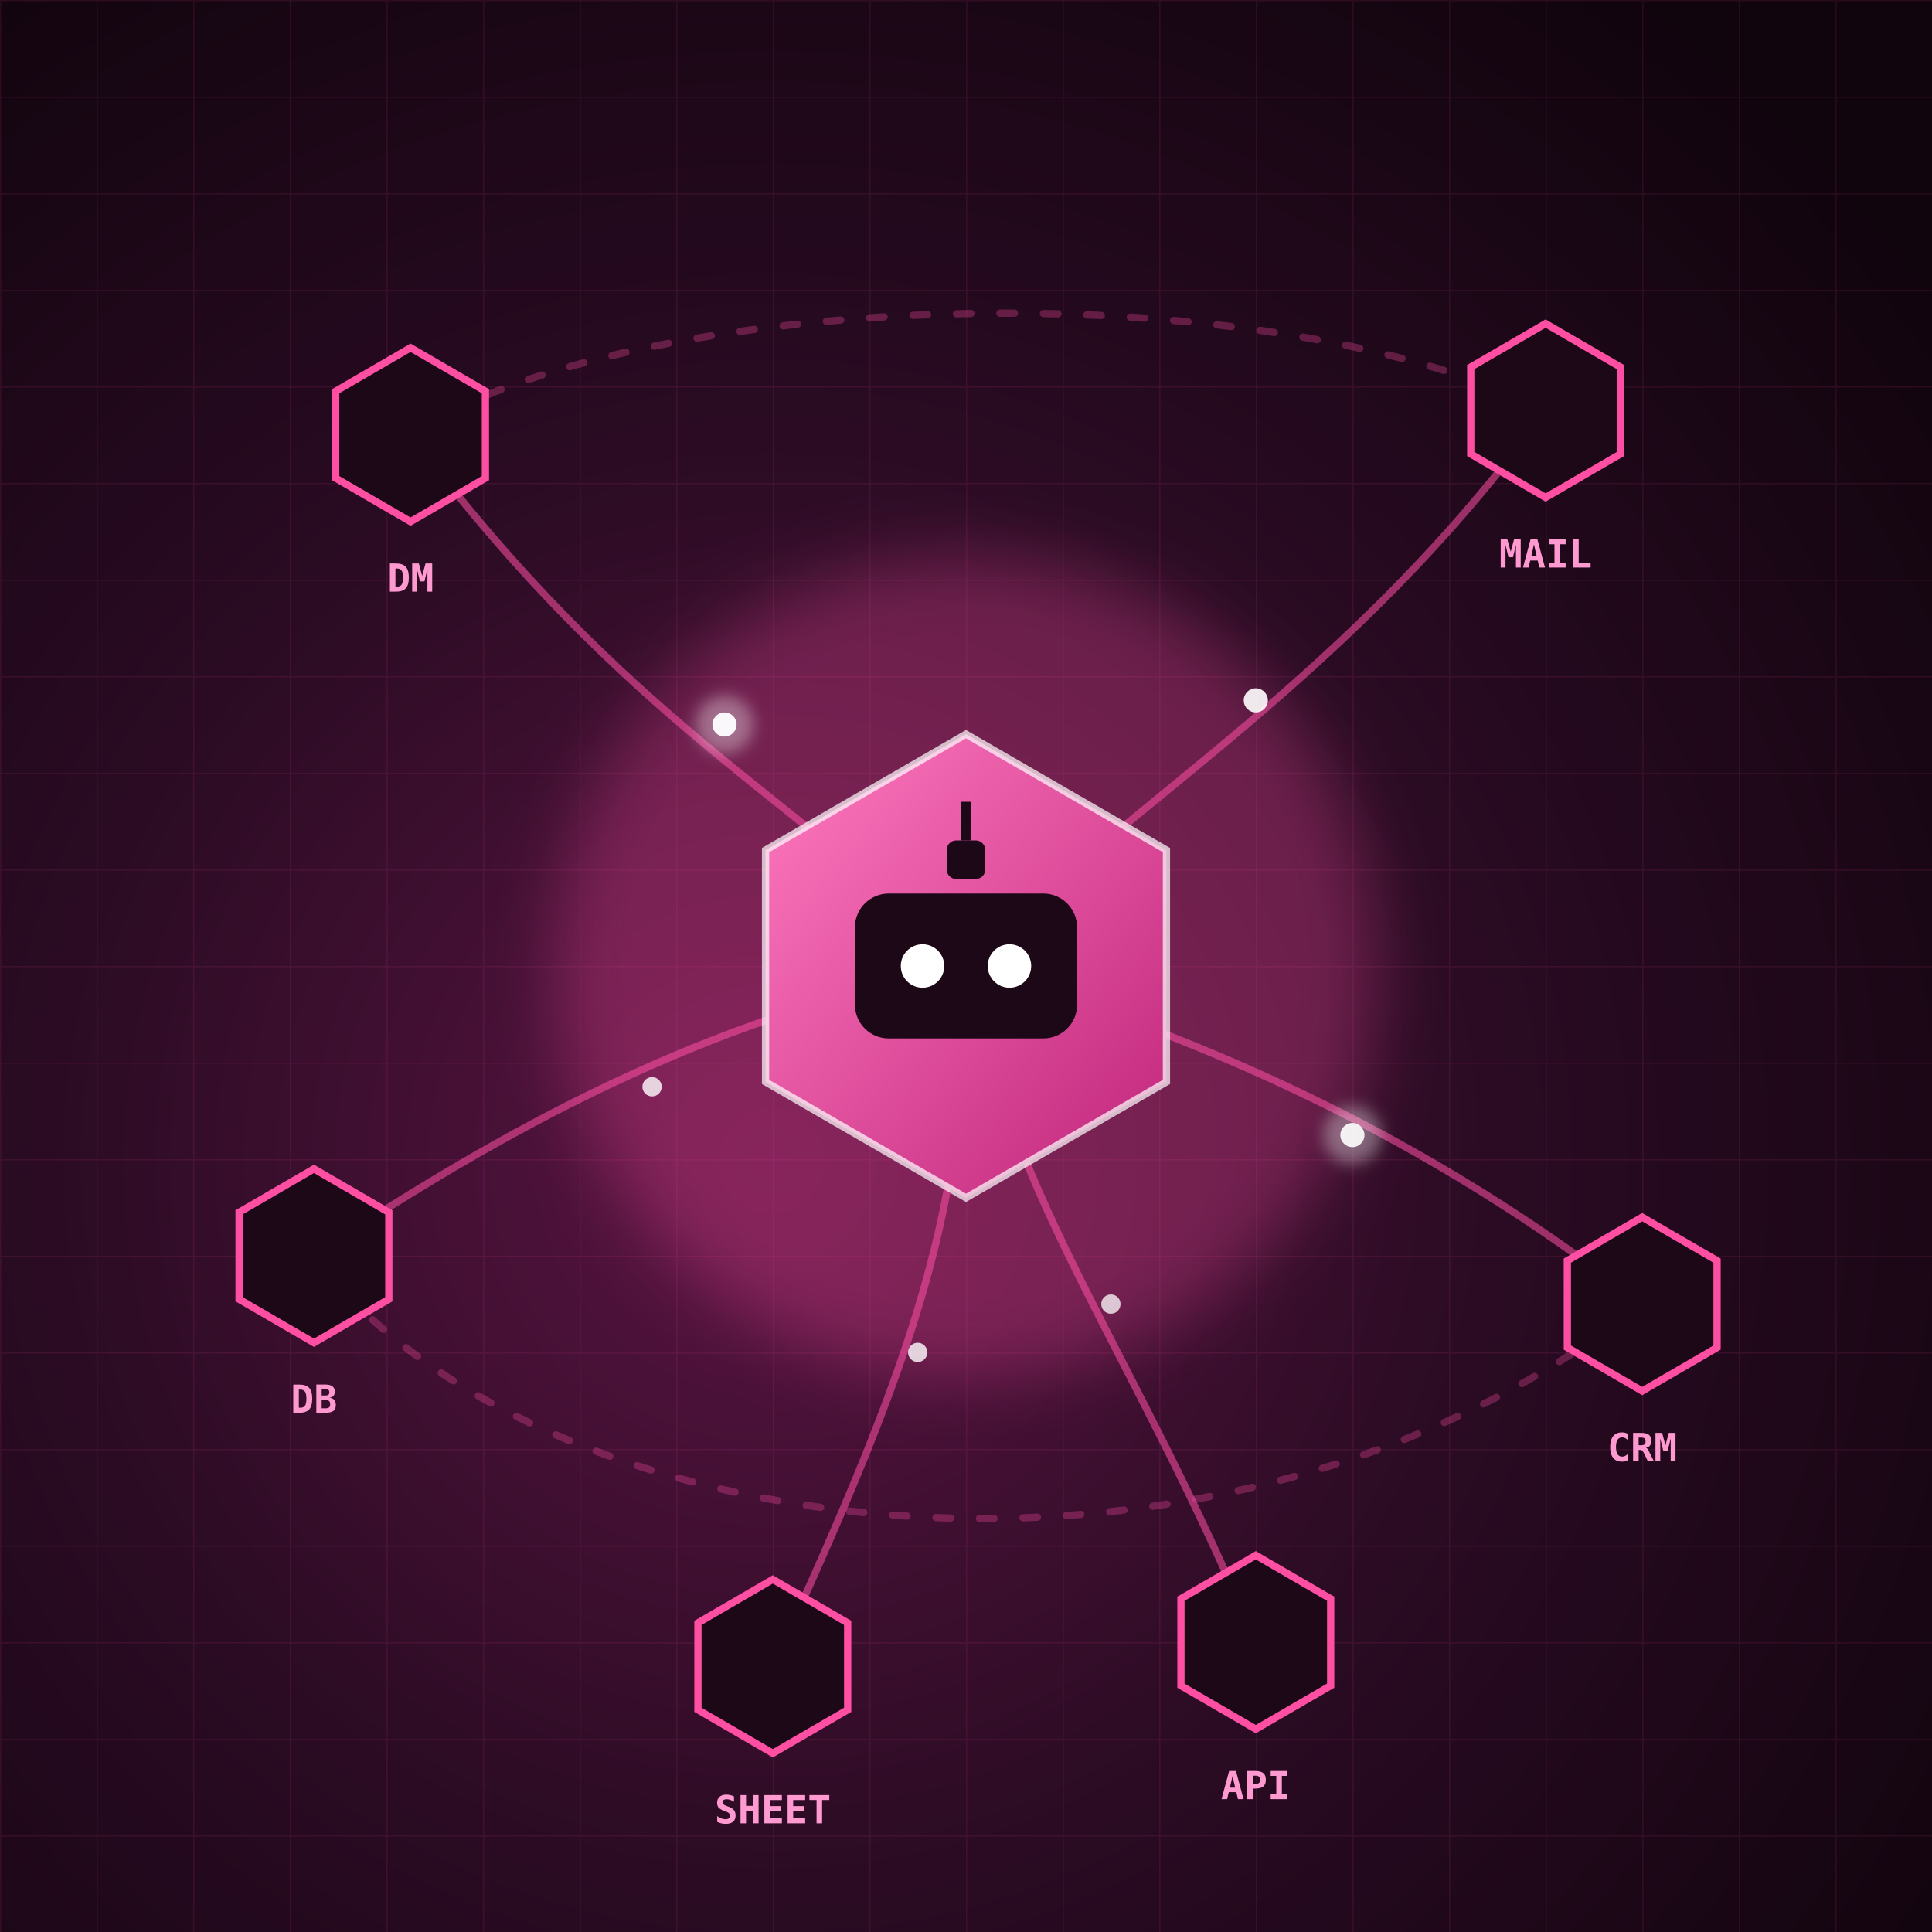
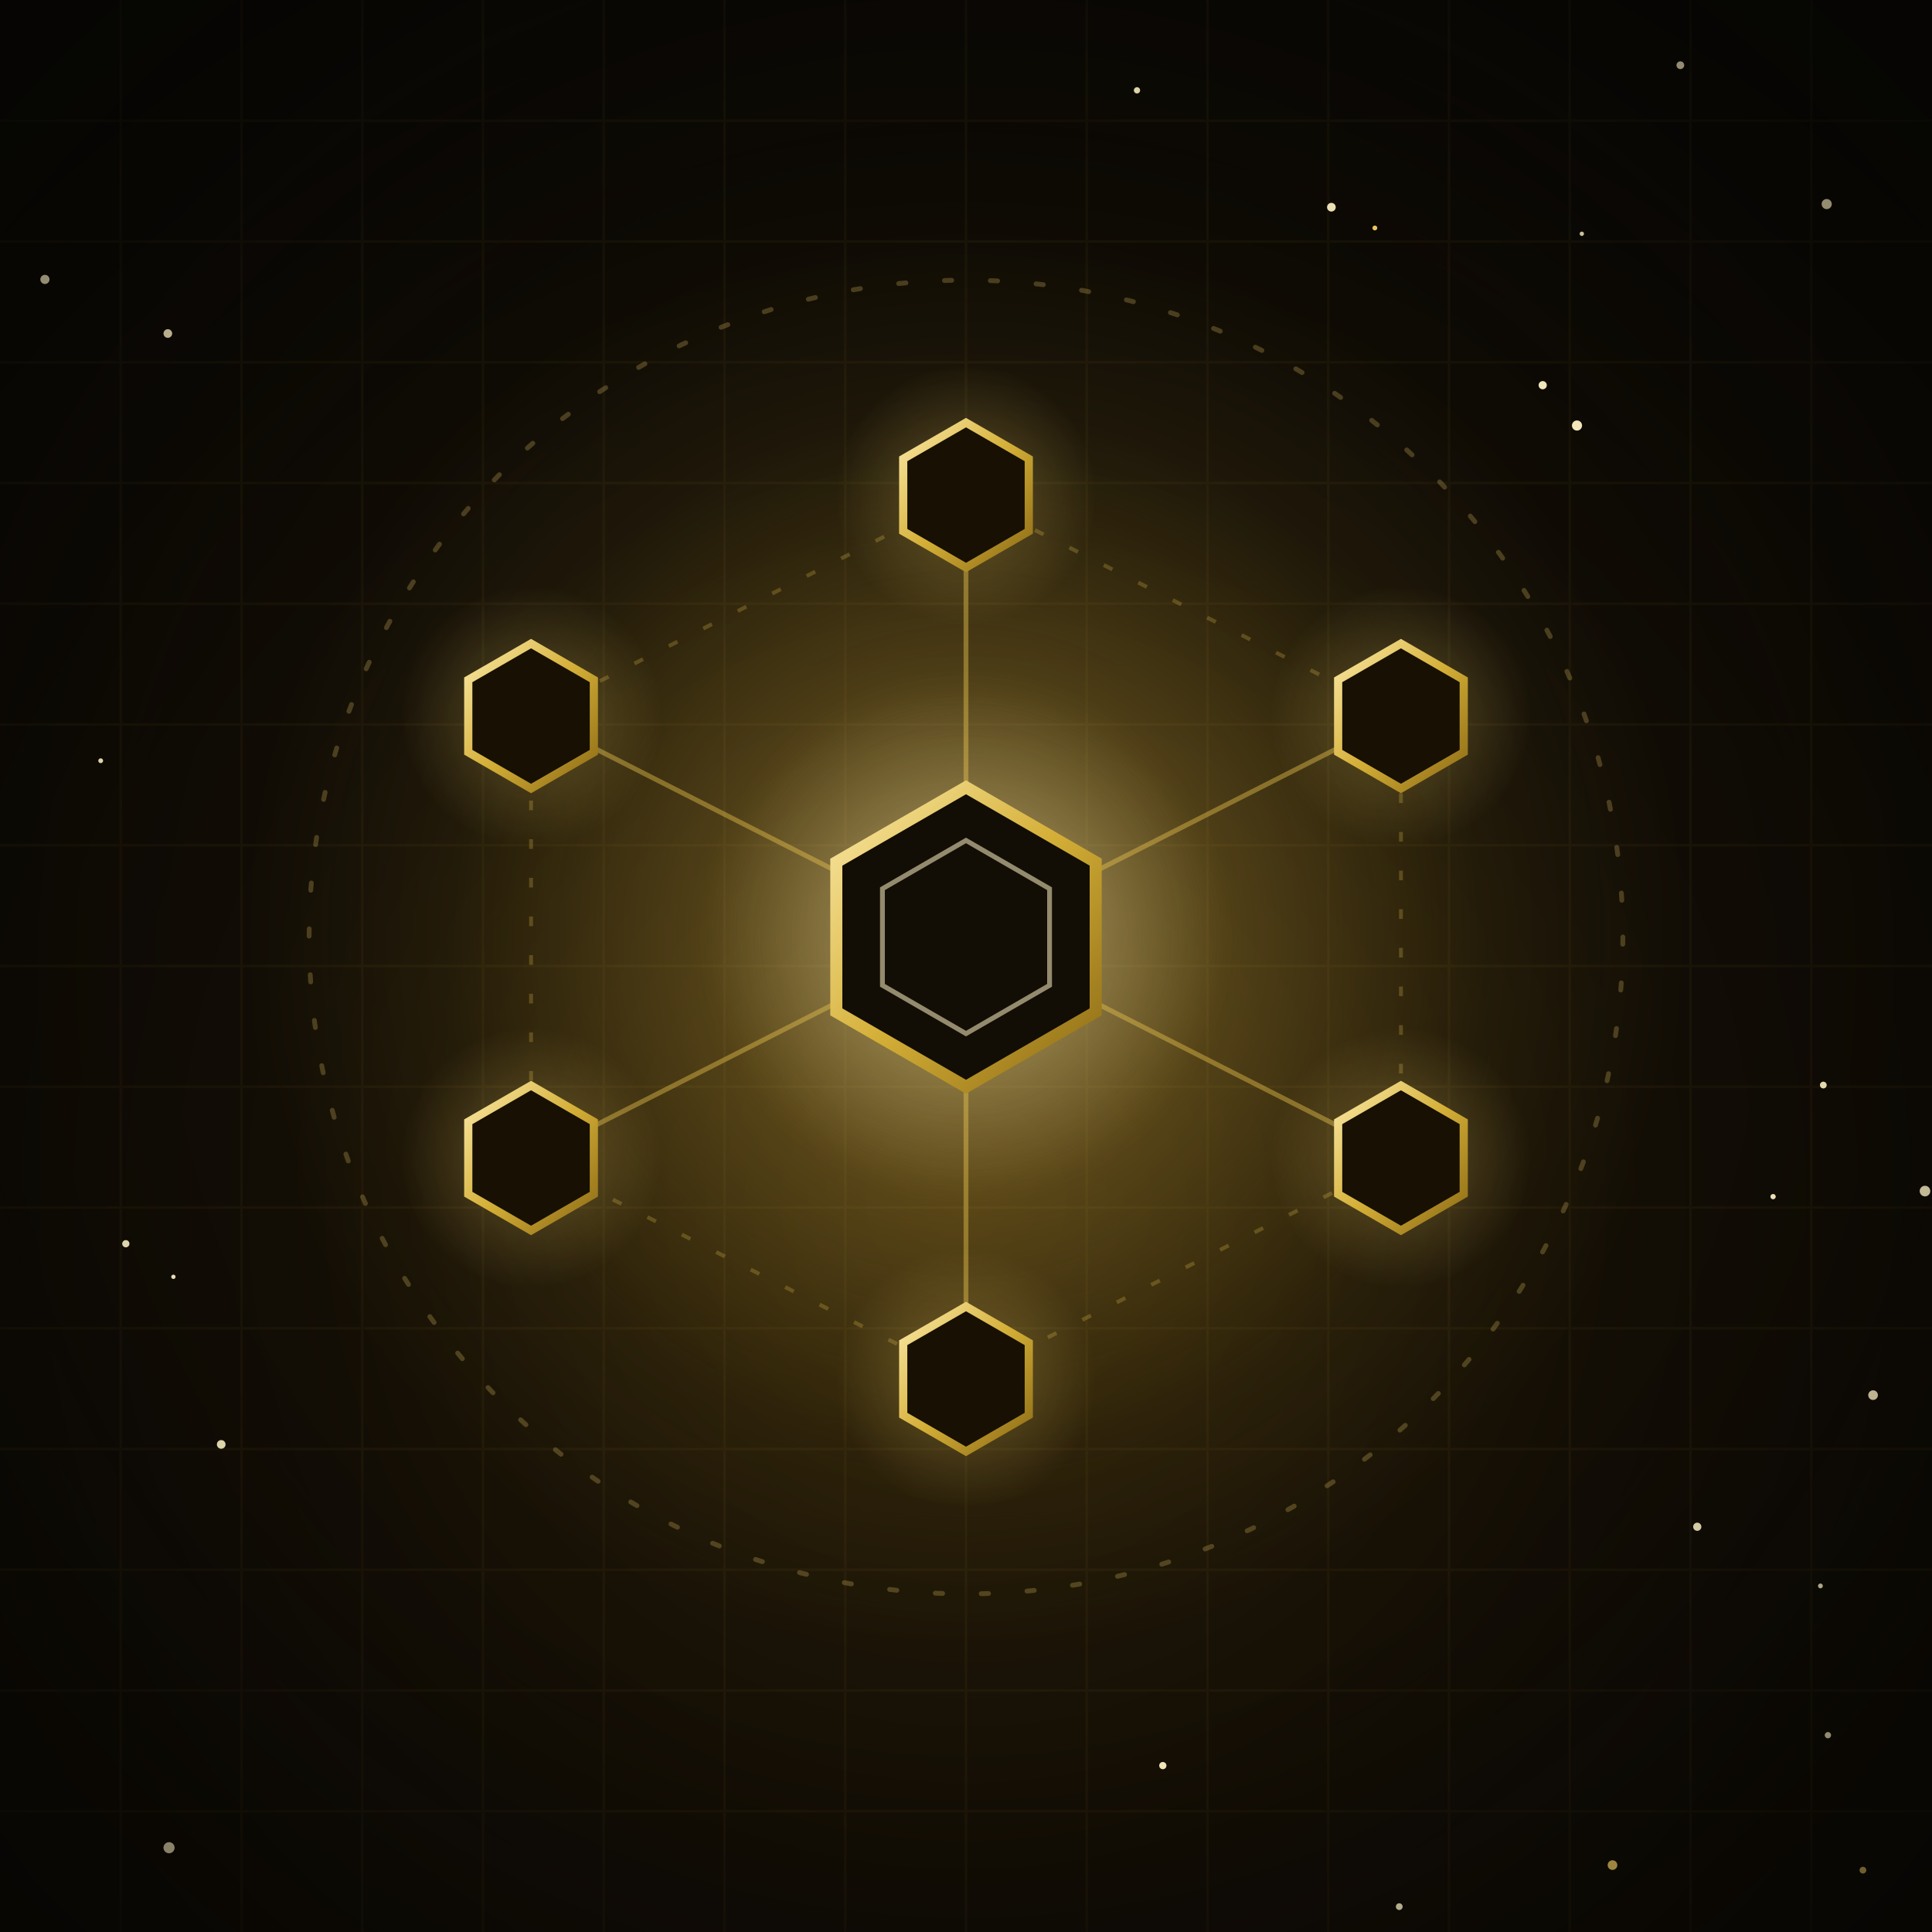
- <svg xmlns="http://www.w3.org/2000/svg" viewBox="0 0 800 800" role="img" aria-label="Bölüm 3 — Ajan">
+ <svg xmlns="http://www.w3.org/2000/svg" viewBox="0 0 800 800" width="800" height="800" aria-hidden="true">
  <defs>
-     <radialGradient id="bg" cx="40%" cy="60%" r="75%">
-       <stop offset="0" stop-color="#5a1442" />
-       <stop offset=".5" stop-color="#2a0b23" />
-       <stop offset="1" stop-color="#10040d" />
+     <radialGradient id="bg" cx=".5" cy=".62" r=".78">
+       <stop offset="0" stop-color="#2a1e07" />
+       <stop offset=".45" stop-color="#120d05" />
+       <stop offset="1" stop-color="#060503" />
    </radialGradient>
-     <linearGradient id="core" x1="0" y1="0" x2="1" y2="1">
-       <stop offset="0" stop-color="#ff7ac0" />
-       <stop offset="1" stop-color="#c0257a" />
+     <radialGradient id="soft">
+       <stop offset="0" stop-color="#fff3c4" stop-opacity=".85" />
+       <stop offset=".5" stop-color="#f5d76e" stop-opacity=".3" />
+       <stop offset="1" stop-color="#f5d76e" stop-opacity="0" />
+     </radialGradient>
+     <radialGradient id="halo">
+       <stop offset="0" stop-color="#fff2c8" stop-opacity=".55" />
+       <stop offset=".35" stop-color="#e9bf48" stop-opacity=".26" />
+       <stop offset=".72" stop-color="#d4af37" stop-opacity=".07" />
+       <stop offset="1" stop-color="#d4af37" stop-opacity="0" />
+     </radialGradient>
+     <radialGradient id="vig" cx=".5" cy=".5" r=".72">
+       <stop offset=".55" stop-color="#060503" stop-opacity="0" />
+       <stop offset="1" stop-color="#060503" stop-opacity=".72" />
+     </radialGradient>
+     <linearGradient id="gold" x1="0" y1="0" x2="1" y2="1">
+       <stop offset="0" stop-color="#fbe9a6" />
+       <stop offset=".5" stop-color="#d4af37" />
+       <stop offset="1" stop-color="#8c6a14" />
    </linearGradient>
-     <filter id="glow" x="-50%" y="-50%" width="200%" height="200%">
-       <feGaussianBlur stdDeviation="14" />
-     </filter>
-     <filter id="soft" x="-50%" y="-50%" width="200%" height="200%">
-       <feGaussianBlur stdDeviation="3" />
-     </filter>
-     <pattern id="grid" width="40" height="40" patternUnits="userSpaceOnUse">
-       <path d="M40 0H0V40" fill="none" stroke="#ff4fa3" stroke-opacity=".1" />
-     </pattern>
-     <symbol id="node" viewBox="-40 -40 80 80">
-       <path d="M0 -36 L31 -18 L31 18 L0 36 L-31 18 L-31 -18 Z" fill="#1c0817" stroke="#ff4fa3" stroke-width="3" />
-     </symbol>
+     <linearGradient id="goldUp" x1="0" y1="1" x2="0" y2="0">
+       <stop offset="0" stop-color="#8c6a14" />
+       <stop offset=".55" stop-color="#d4af37" />
+       <stop offset="1" stop-color="#fff3c4" />
+     </linearGradient>
+     <linearGradient id="floor" x1="0" y1="0" x2="0" y2="1">
+       <stop offset="0" stop-color="#d4af37" stop-opacity="0" />
+       <stop offset="1" stop-color="#d4af37" stop-opacity=".16" />
+     </linearGradient>
  </defs>
+   <style>
+ .tw{animation:tw 3s ease-in-out infinite alternate}
+ .breathe{transform-box:fill-box;transform-origin:center;animation:breathe 5s ease-in-out infinite alternate}
+ @keyframes tw{from{opacity:.18}to{opacity:1}}
+ @keyframes breathe{from{opacity:.72;transform:scale(.96)}to{opacity:1;transform:scale(1.05)}}
+ @keyframes spin{to{transform:rotate(360deg)}}
+ .nd{transform-box:fill-box;transform-origin:center;animation:nd 4.8s ease-in-out infinite}
+ .core{transform-box:fill-box;transform-origin:center;animation:core 3.6s ease-in-out infinite alternate}
+ .orb{animation:spin 64s linear infinite}
+ @keyframes pk0{from{stroke-dashoffset:22}to{stroke-dashoffset:-183}}.pk0{animation:pk0 3.4s linear -1.5s infinite}@keyframes pk1{from{stroke-dashoffset:22}to{stroke-dashoffset:-202}}.pk1{animation:pk1 3.1s linear -0.5s infinite}@keyframes pk2{from{stroke-dashoffset:22}to{stroke-dashoffset:-202}}.pk2{animation:pk2 4.1s linear -2.3s infinite}@keyframes pk3{from{stroke-dashoffset:22}to{stroke-dashoffset:-183}}.pk3{animation:pk3 4s linear -1.2s infinite}@keyframes pk4{from{stroke-dashoffset:22}to{stroke-dashoffset:-202}}.pk4{animation:pk4 3s linear -1.7s infinite}@keyframes pk5{from{stroke-dashoffset:22}to{stroke-dashoffset:-202}}.pk5{animation:pk5 3.4s linear -2.5s infinite}
+ @keyframes nd{0%,100%{transform:scale(1)}50%{transform:scale(1.1)}}
+ @keyframes core{from{transform:scale(.95)}to{transform:scale(1.08)}}</style>
  <rect width="800" height="800" fill="url(#bg)" />
-   <rect width="800" height="800" fill="url(#grid)" />
-   <circle cx="400" cy="400" r="170" fill="#ff4fa3" opacity=".28" filter="url(#glow)" />
-   <g stroke="#ff4fa3" stroke-opacity=".55" stroke-width="3" fill="none" stroke-linecap="round">
-     <path d="M400 400 C 330 330, 260 300, 170 180" />
-     <path d="M400 400 C 470 330, 560 280, 640 170" />
-     <path d="M400 400 C 300 420, 220 460, 130 520" />
-     <path d="M400 400 C 500 430, 590 470, 680 540" />
-     <path d="M400 400 C 400 500, 380 560, 320 690" />
-     <path d="M400 400 C 420 500, 470 560, 520 680" />
-     <path d="M170 180 C 260 120, 520 110, 640 170" stroke-dasharray="6 12" stroke-opacity=".3" />
-     <path d="M130 520 C 220 640, 500 680, 680 540" stroke-dasharray="6 12" stroke-opacity=".3" />
+   <g fill="none" stroke="#d4af37" stroke-width="1" opacity=".05">
+     <path d="M50 0V800" />
+     <path d="M100 0V800" />
+     <path d="M150 0V800" />
+     <path d="M200 0V800" />
+     <path d="M250 0V800" />
+     <path d="M300 0V800" />
+     <path d="M350 0V800" />
+     <path d="M400 0V800" />
+     <path d="M450 0V800" />
+     <path d="M500 0V800" />
+     <path d="M550 0V800" />
+     <path d="M600 0V800" />
+     <path d="M650 0V800" />
+     <path d="M700 0V800" />
+     <path d="M750 0V800" />
+     <path d="M0 50H800" />
+     <path d="M0 100H800" />
+     <path d="M0 150H800" />
+     <path d="M0 200H800" />
+     <path d="M0 250H800" />
+     <path d="M0 300H800" />
+     <path d="M0 350H800" />
+     <path d="M0 400H800" />
+     <path d="M0 450H800" />
+     <path d="M0 500H800" />
+     <path d="M0 550H800" />
+     <path d="M0 600H800" />
+     <path d="M0 650H800" />
+     <path d="M0 700H800" />
+     <path d="M0 750H800" />
  </g>
-   <g fill="#fff">
-     <circle cx="300" cy="300" r="5" opacity=".95" />
-     <circle cx="520" cy="290" r="5" opacity=".9" />
-     <circle cx="270" cy="450" r="4" opacity=".8" />
-     <circle cx="560" cy="470" r="5" opacity=".9" />
-     <circle cx="380" cy="560" r="4" opacity=".8" />
-     <circle cx="460" cy="540" r="4" opacity=".75" />
-     <circle cx="300" cy="300" r="12" opacity=".35" filter="url(#soft)" />
-     <circle cx="560" cy="470" r="12" opacity=".35" filter="url(#soft)" />
+   <g transform="translate(400 388)">
+     <circle class="breathe" r="300" fill="url(#halo)" />
+     <g class="orb" fill="none" stroke="#f5d76e" stroke-opacity=".24" stroke-width="2" stroke-dasharray="3 16" stroke-linecap="round">
+       <circle r="272" />
+     </g>
  </g>
-   <g>
-     <use href="#node" x="130" y="140" width="80" height="80" />
-     <use href="#node" x="600" y="130" width="80" height="80" />
-     <use href="#node" x="90" y="480" width="80" height="80" />
-     <use href="#node" x="640" y="500" width="80" height="80" />
-     <use href="#node" x="280" y="650" width="80" height="80" />
-     <use href="#node" x="480" y="640" width="80" height="80" />
+   <g fill="none" stroke="#e2bd4a" stroke-width="2" stroke-opacity=".45">
+     <path d="M400 388L400 205" />
+     <path d="M400 388L580.1 296.5" />
+     <path d="M400 388L580.1 479.5" />
+     <path d="M400 388L400 571" />
+     <path d="M400 388L219.9 479.5" />
+     <path d="M400 388L219.9 296.5" />
  </g>
-   <g fill="#ff9ad0" font-family="ui-monospace, Menlo, Consolas, monospace" font-size="16" text-anchor="middle" font-weight="700">
-     <text x="170" y="245">DM</text>
-     <text x="640" y="235">MAIL</text>
-     <text x="130" y="585">DB</text>
-     <text x="680" y="605">CRM</text>
-     <text x="320" y="755">SHEET</text>
-     <text x="520" y="745">API</text>
+   <g fill="none" stroke="#e2bd4a" stroke-width="1.6" stroke-opacity=".26" stroke-dasharray="4 12">
+     <path d="M400 205L580.1 296.5" />
+     <path d="M580.1 296.5L580.1 479.5" />
+     <path d="M580.1 479.5L400 571" />
+     <path d="M400 571L219.9 479.5" />
+     <path d="M219.9 479.5L219.9 296.5" />
+     <path d="M219.9 296.5L400 205" />
  </g>
-   <g transform="translate(400 400)">
-     <path d="M0 -96 L83 -48 L83 48 L0 96 L-83 48 L-83 -48 Z" fill="url(#core)" />
-     <path d="M0 -96 L83 -48 L83 48 L0 96 L-83 48 L-83 -48 Z" fill="none" stroke="#fff" stroke-opacity=".7" stroke-width="3" />
-     <rect x="-46" y="-30" width="92" height="60" rx="14" fill="#1c0817" />
-     <circle cx="-18" cy="0" r="9" fill="#fff" />
-     <circle cx="18" cy="0" r="9" fill="#fff" />
-     <rect x="-8" y="-52" width="16" height="16" rx="4" fill="#1c0817" />
-     <line x1="0" y1="-52" x2="0" y2="-68" stroke="#1c0817" stroke-width="4" />
+   <g fill="none" stroke-linecap="round">
+     <path class="pk0" d="M400 388L400 205" stroke="#ffd766" stroke-width="7" stroke-opacity=".22" stroke-dasharray="22 187" />
+     <path class="pk0" d="M400 388L400 205" stroke="#fff8e0" stroke-width="2.6" stroke-dasharray="22 187" />
+     <path class="pk1" d="M400 388L580.1 296.5" stroke="#ffd766" stroke-width="7" stroke-opacity=".22" stroke-dasharray="22 206" />
+     <path class="pk1" d="M400 388L580.1 296.5" stroke="#fff8e0" stroke-width="2.6" stroke-dasharray="22 206" />
+     <path class="pk2" d="M400 388L580.1 479.5" stroke="#ffd766" stroke-width="7" stroke-opacity=".22" stroke-dasharray="22 206" />
+     <path class="pk2" d="M400 388L580.1 479.5" stroke="#fff8e0" stroke-width="2.6" stroke-dasharray="22 206" />
+     <path class="pk3" d="M400 388L400 571" stroke="#ffd766" stroke-width="7" stroke-opacity=".22" stroke-dasharray="22 187" />
+     <path class="pk3" d="M400 388L400 571" stroke="#fff8e0" stroke-width="2.6" stroke-dasharray="22 187" />
+     <path class="pk4" d="M400 388L219.9 479.5" stroke="#ffd766" stroke-width="7" stroke-opacity=".22" stroke-dasharray="22 206" />
+     <path class="pk4" d="M400 388L219.9 479.5" stroke="#fff8e0" stroke-width="2.6" stroke-dasharray="22 206" />
+     <path class="pk5" d="M400 388L219.9 296.5" stroke="#ffd766" stroke-width="7" stroke-opacity=".22" stroke-dasharray="22 206" />
+     <path class="pk5" d="M400 388L219.9 296.5" stroke="#fff8e0" stroke-width="2.6" stroke-dasharray="22 206" />
  </g>
+   <g transform="translate(400 205)">
+     <circle r="54" fill="url(#soft)" opacity=".45" />
+     <path class="nd" d="M0 -30L26 -15L26 15L0 30L-26 15L-26 -15Z" fill="#171003" stroke="url(#gold)" stroke-width="3.4" style="animation-delay:-0s" />
+   </g>
+   <g transform="translate(580.1 296.5)">
+     <circle r="54" fill="url(#soft)" opacity=".45" />
+     <path class="nd" d="M0 -30L26 -15L26 15L0 30L-26 15L-26 -15Z" fill="#171003" stroke="url(#gold)" stroke-width="3.4" style="animation-delay:-0.8s" />
+   </g>
+   <g transform="translate(580.1 479.5)">
+     <circle r="54" fill="url(#soft)" opacity=".45" />
+     <path class="nd" d="M0 -30L26 -15L26 15L0 30L-26 15L-26 -15Z" fill="#171003" stroke="url(#gold)" stroke-width="3.4" style="animation-delay:-1.6s" />
+   </g>
+   <g transform="translate(400 571)">
+     <circle r="54" fill="url(#soft)" opacity=".45" />
+     <path class="nd" d="M0 -30L26 -15L26 15L0 30L-26 15L-26 -15Z" fill="#171003" stroke="url(#gold)" stroke-width="3.4" style="animation-delay:-2.4s" />
+   </g>
+   <g transform="translate(219.9 479.5)">
+     <circle r="54" fill="url(#soft)" opacity=".45" />
+     <path class="nd" d="M0 -30L26 -15L26 15L0 30L-26 15L-26 -15Z" fill="#171003" stroke="url(#gold)" stroke-width="3.4" style="animation-delay:-3.2s" />
+   </g>
+   <g transform="translate(219.9 296.5)">
+     <circle r="54" fill="url(#soft)" opacity=".45" />
+     <path class="nd" d="M0 -30L26 -15L26 15L0 30L-26 15L-26 -15Z" fill="#171003" stroke="url(#gold)" stroke-width="3.4" style="animation-delay:-4s" />
+   </g>
+   <g transform="translate(400 388)">
+     <circle r="110" fill="url(#soft)" opacity=".5" />
+     <path class="core" d="M0 -62L53.7 -31L53.7 31L0 62L-53.7 31L-53.7 -31Z" fill="#120d05" stroke="url(#gold)" stroke-width="5" />
+     <path d="M0 -40L34.6 -20L34.6 20L0 40L-34.6 20L-34.6 -20Z" fill="none" stroke="#fff3c4" stroke-width="2" opacity=".55" />
+   </g>
+   <circle class="tw" cx="71.8" cy="528.7" r="0.9" fill="#fff3c4" style="animation-duration:3.2s;animation-delay:-0.1s" />
+   <circle class="tw" cx="638.8" cy="159.5" r="1.7" fill="#fff3c4" style="animation-duration:3.8s;animation-delay:-0.5s" />
+   <circle class="tw" cx="667.7" cy="772.3" r="2" fill="#ffd766" style="animation-duration:3.5s;animation-delay:-1.8s" />
+   <circle class="tw" cx="755" cy="449.3" r="1.4" fill="#fff3c4" style="animation-duration:2.5s;animation-delay:-3.9s" />
+   <circle class="tw" cx="734.2" cy="495.5" r="1.1" fill="#fff3c4" style="animation-duration:3.3s;animation-delay:-4s" />
+   <circle class="tw" cx="470.8" cy="37.4" r="1.3" fill="#fff3c4" style="animation-duration:2.8s;animation-delay:-3.4s" />
+   <circle class="tw" cx="655" cy="96.8" r="0.9" fill="#fff3c4" style="animation-duration:5s;animation-delay:-3.4s" />
+   <circle class="tw" cx="569.3" cy="94.4" r="1" fill="#ffd766" style="animation-duration:2.8s;animation-delay:-4s" />
+   <circle class="tw" cx="653" cy="176.2" r="2.1" fill="#fff3c4" style="animation-duration:3.8s;animation-delay:-2.4s" />
+   <circle class="tw" cx="756.9" cy="718.5" r="1.3" fill="#fff3c4" style="animation-duration:3.4s;animation-delay:-2.4s" />
+   <circle class="tw" cx="70" cy="765.1" r="2.3" fill="#fff3c4" style="animation-duration:4.4s;animation-delay:-1.1s" />
+   <circle class="tw" cx="695.8" cy="27" r="1.6" fill="#fff3c4" style="animation-duration:2.3s;animation-delay:-3.6s" />
+   <circle class="tw" cx="775.6" cy="577.7" r="2" fill="#fff3c4" style="animation-duration:4.2s;animation-delay:-1.2s" />
+   <circle class="tw" cx="702.8" cy="632.2" r="1.7" fill="#fff3c4" style="animation-duration:4.2s;animation-delay:-4.1s" />
+   <circle class="tw" cx="753.8" cy="656.7" r="1" fill="#fff3c4" style="animation-duration:3.6s;animation-delay:-0.2s" />
+   <circle class="tw" cx="41.7" cy="315" r="1" fill="#fff3c4" style="animation-duration:3.1s;animation-delay:-1.2s" />
+   <circle class="tw" cx="551.3" cy="85.8" r="1.8" fill="#fff3c4" style="animation-duration:4.5s;animation-delay:-4.9s" />
+   <circle class="tw" cx="18.6" cy="115.7" r="1.9" fill="#fff3c4" style="animation-duration:4.3s;animation-delay:-2.2s" />
+   <circle class="tw" cx="69.5" cy="138.1" r="1.8" fill="#fff3c4" style="animation-duration:4.7s;animation-delay:-0.1s" />
+   <circle class="tw" cx="771.4" cy="774.4" r="1.4" fill="#ffd766" style="animation-duration:4.5s;animation-delay:-0.3s" />
+   <circle class="tw" cx="481.5" cy="731.1" r="1.5" fill="#fff3c4" style="animation-duration:2.5s;animation-delay:-5s" />
+   <circle class="tw" cx="756.4" cy="84.5" r="2.1" fill="#fff3c4" style="animation-duration:3.5s;animation-delay:-0.4s" />
+   <circle class="tw" cx="52.1" cy="515" r="1.5" fill="#fff3c4" style="animation-duration:2.7s;animation-delay:-2.4s" />
+   <circle class="tw" cx="797.1" cy="493.2" r="2.2" fill="#fff3c4" style="animation-duration:4.5s;animation-delay:-4.1s" />
+   <circle class="tw" cx="579.4" cy="789.5" r="1.4" fill="#fff3c4" style="animation-duration:4.7s;animation-delay:-1.3s" />
+   <circle class="tw" cx="91.6" cy="598.1" r="1.8" fill="#fff3c4" style="animation-duration:2.1s;animation-delay:-4.8s" />
+   <rect width="800" height="800" fill="url(#vig)" />
</svg>
